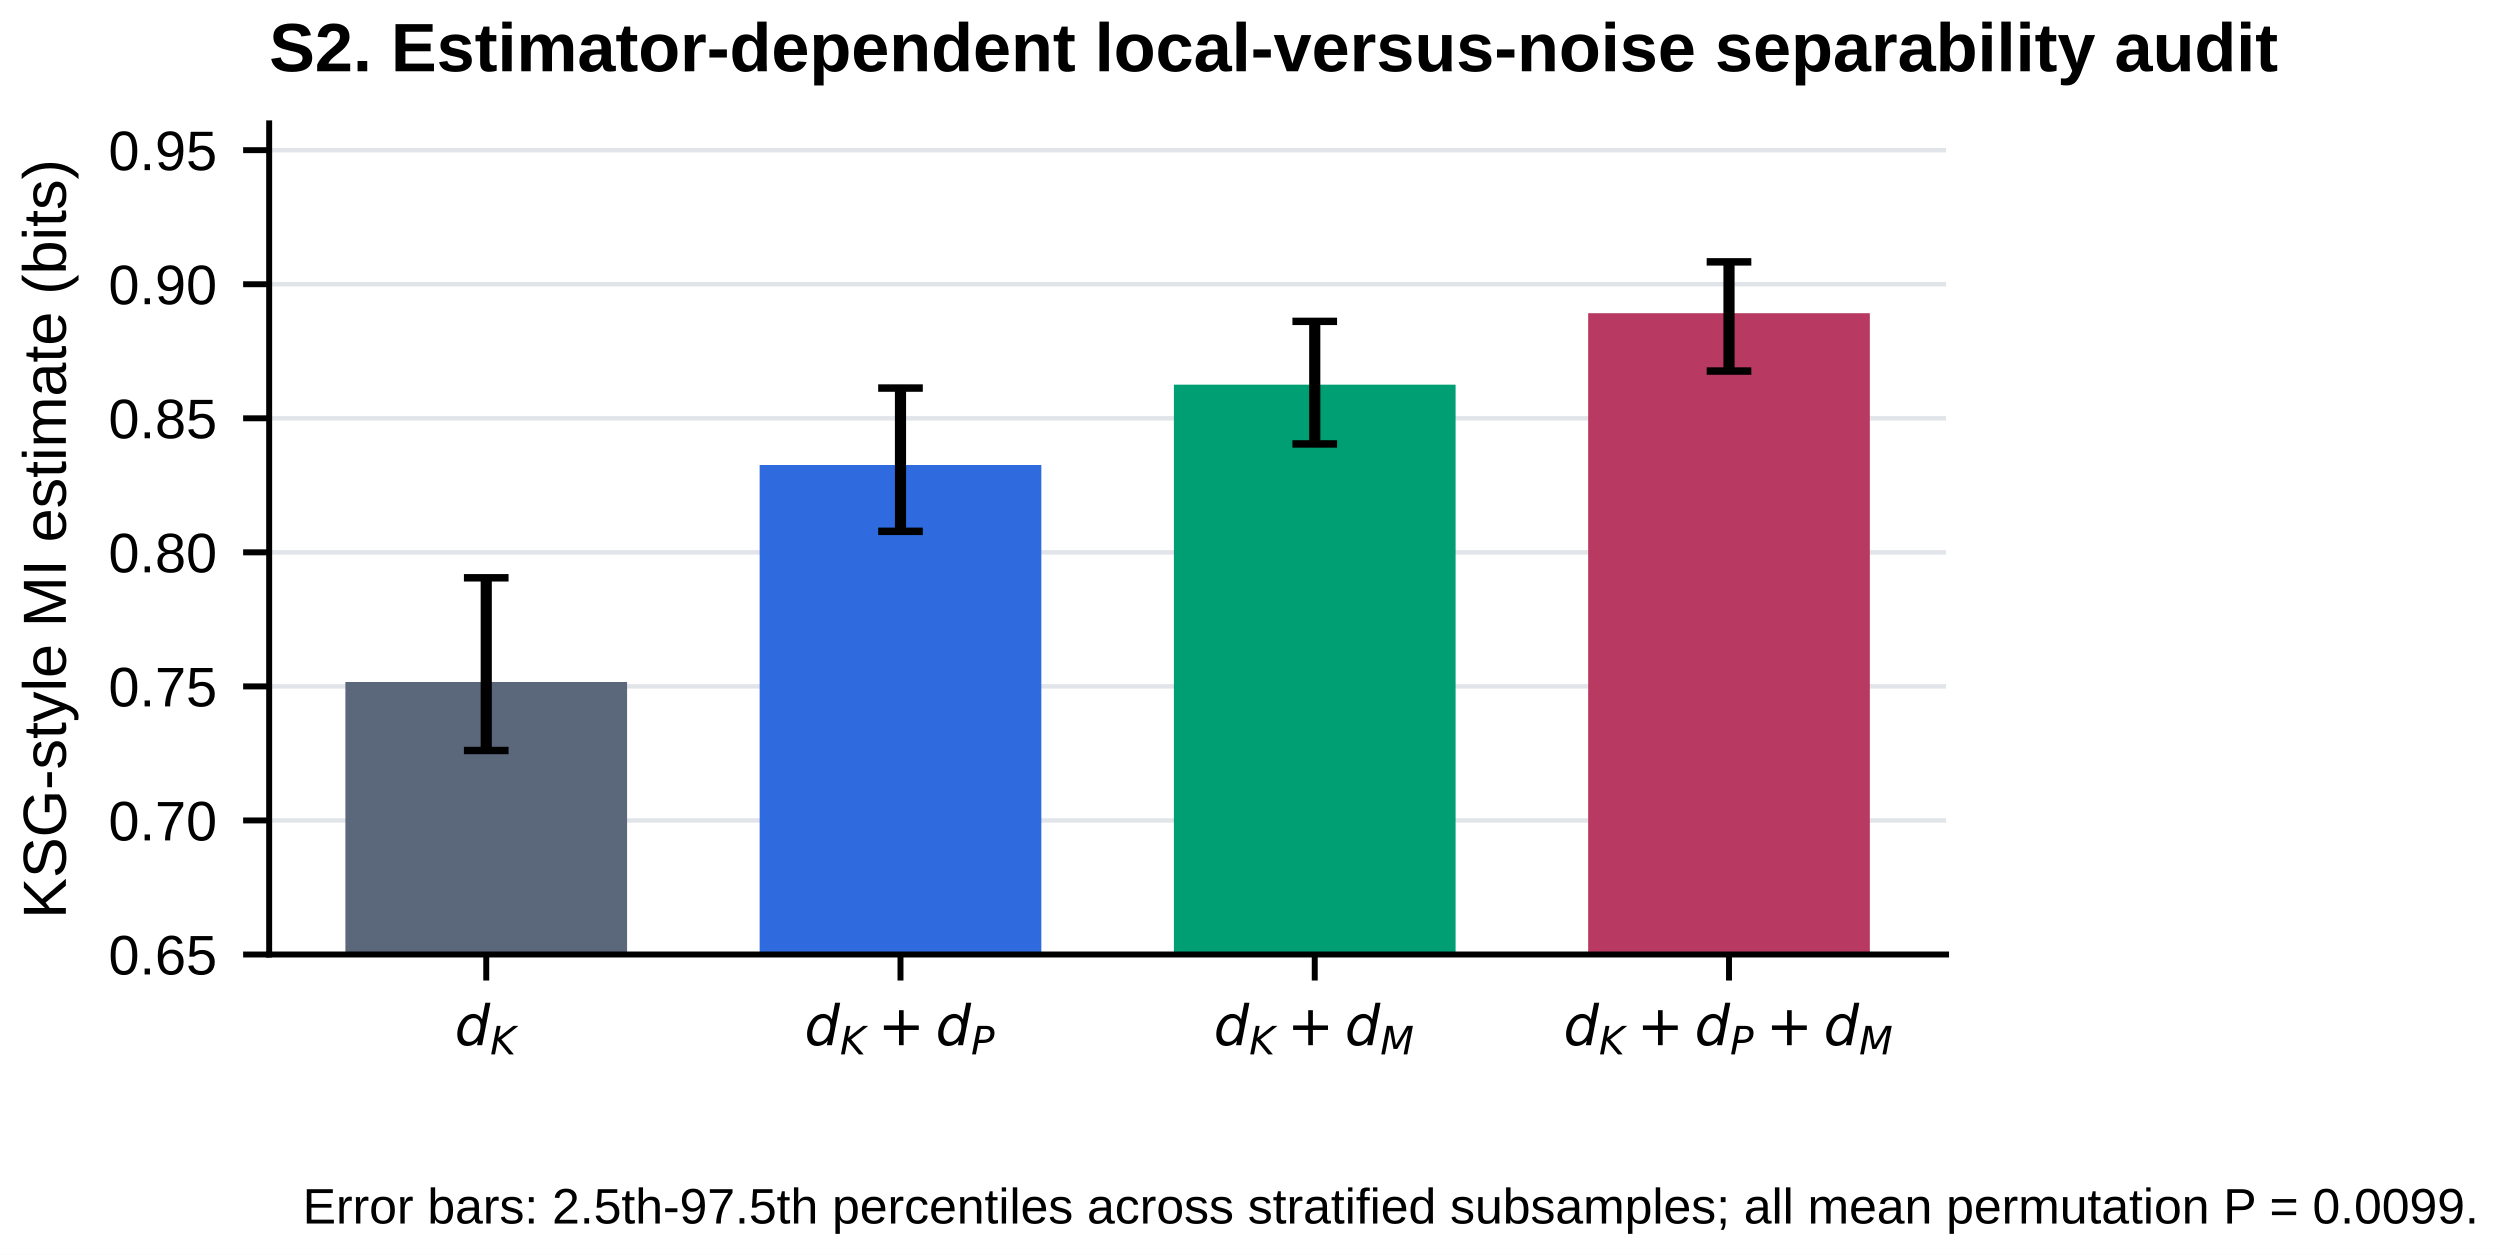
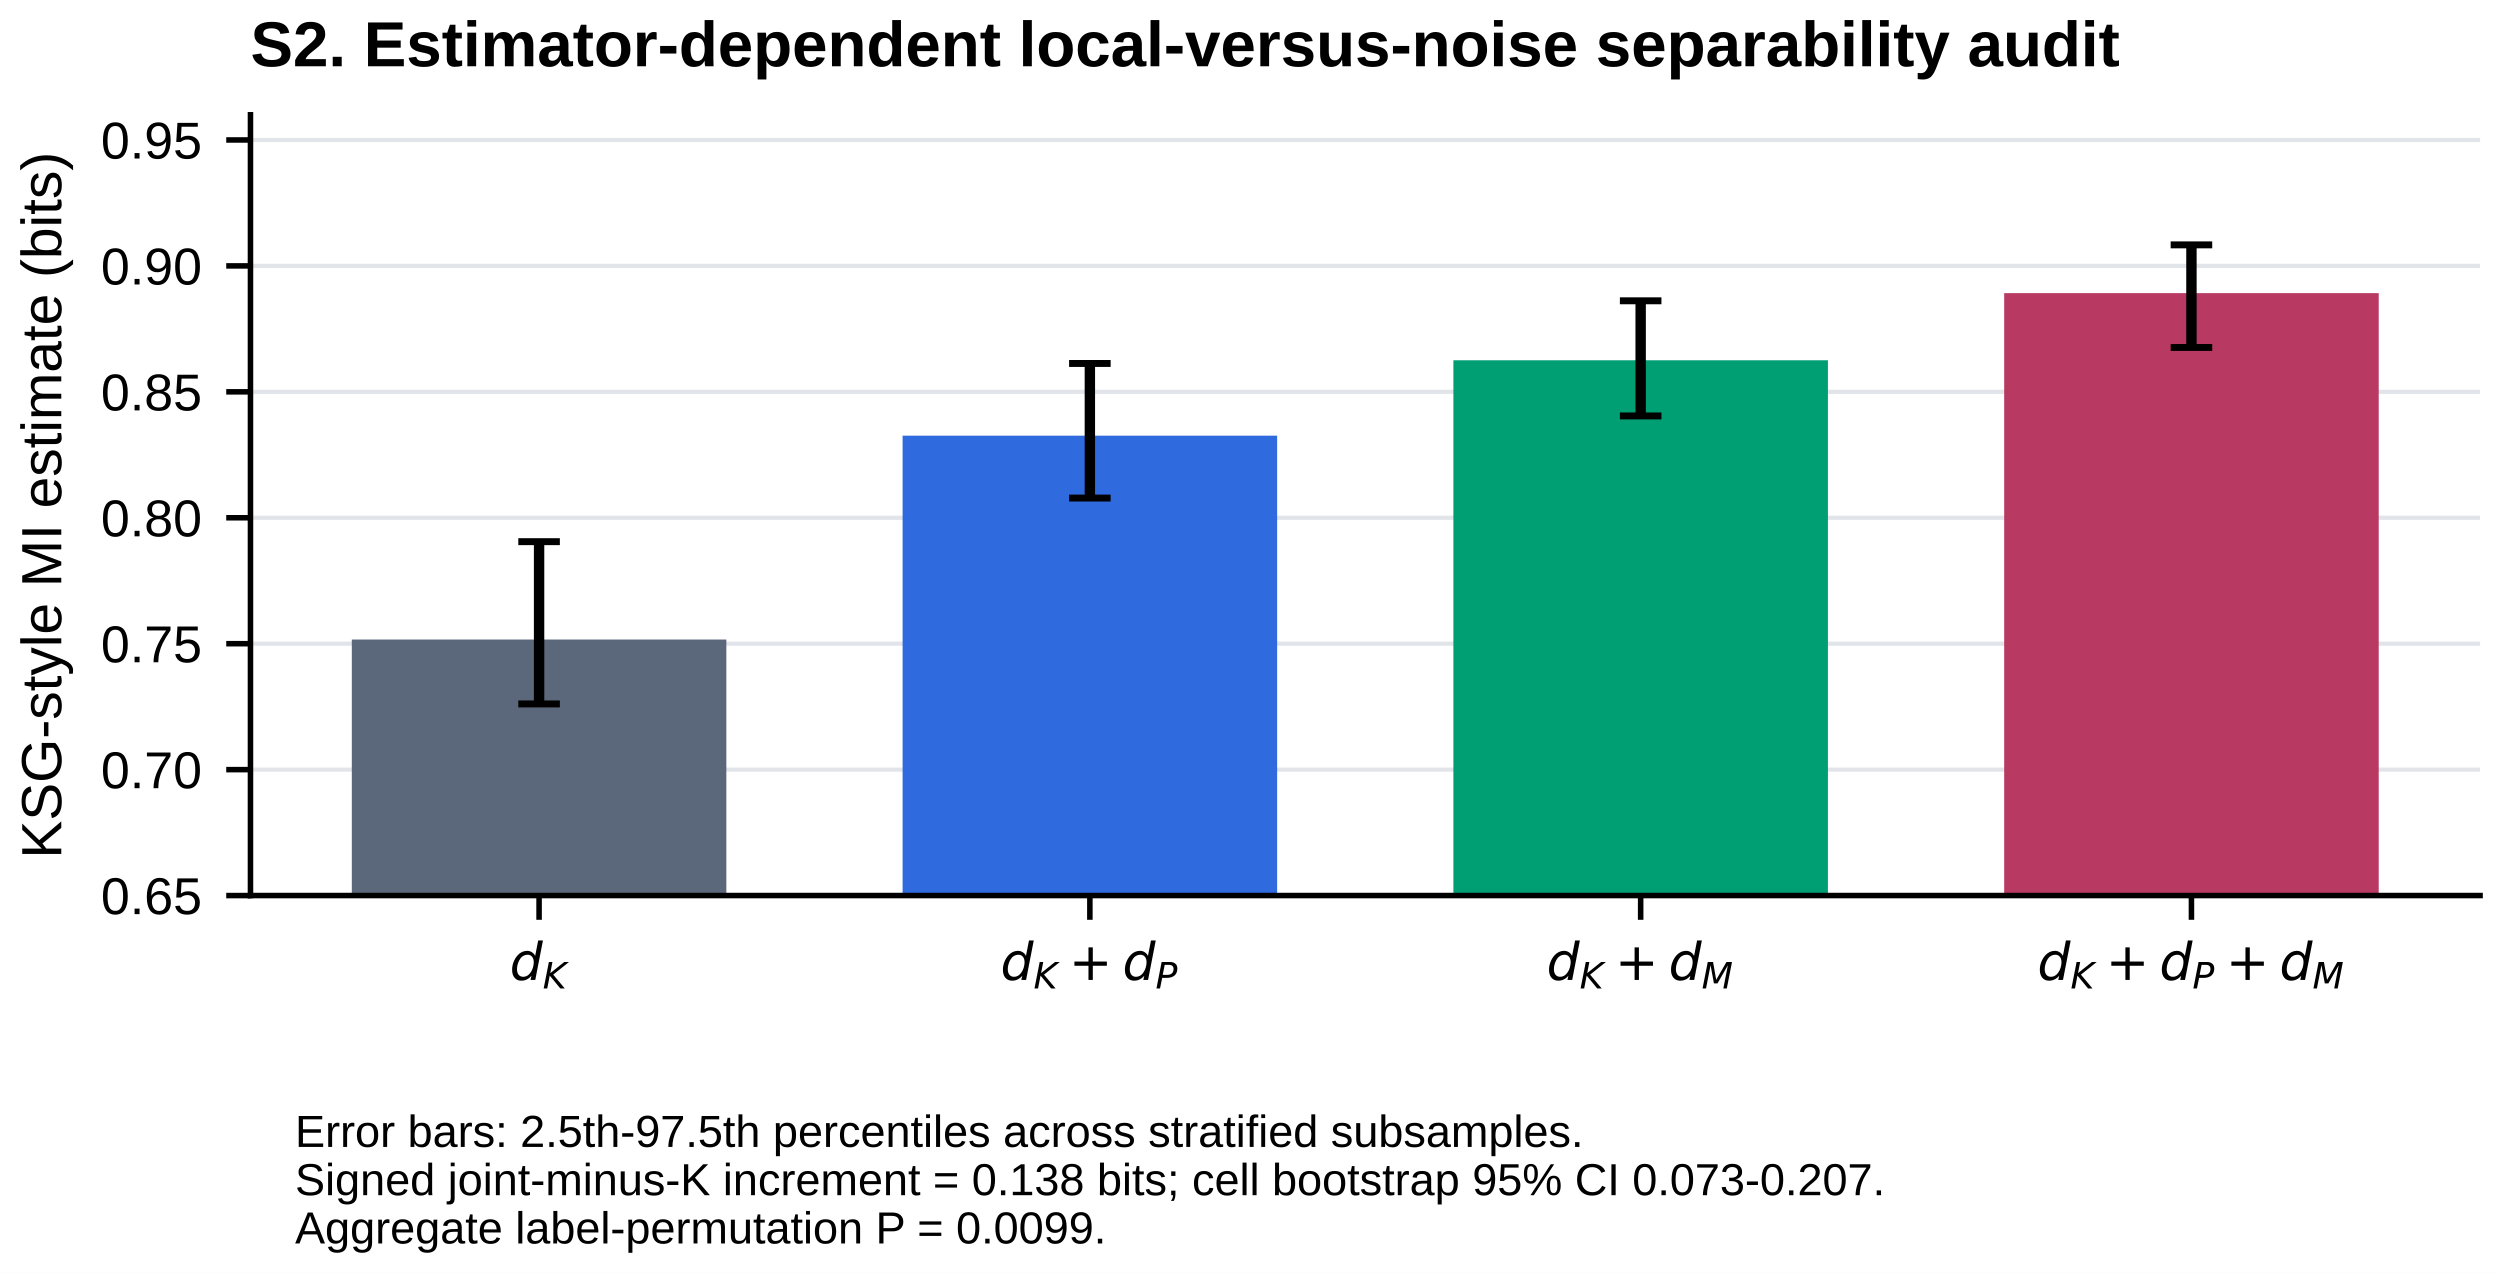
- <svg xmlns="http://www.w3.org/2000/svg" xmlns:xlink="http://www.w3.org/1999/xlink" width="335.95pt" height="168.627pt" viewBox="0 0 335.95 168.627" version="1.1">
+ <svg xmlns="http://www.w3.org/2000/svg" xmlns:xlink="http://www.w3.org/1999/xlink" width="361.035pt" height="183.824pt" viewBox="0 0 361.035 183.824" version="1.1">
  <defs>
    <style type="text/css">*{stroke-linejoin: round; stroke-linecap: butt}</style>
  </defs>
  <g id="figure_1">
    <g id="patch_1">
-       <path d="M 0 168.627  L 335.95 168.627  L 335.95 0  L 0 0  z " style="fill: #ffffff" />
+       <path d="M 0 183.824  L 361.035 183.824  L 361.035 0  L 0 0  z " style="fill: #ffffff" />
    </g>
    <g id="axes_1">
      <g id="patch_2">
-         <path d="M 36.171 128.265  L 261.513 128.265  L 261.513 16.577  L 36.171 16.577  z " style="fill: #ffffff" />
+         <path d="M 36.171 129.329  L 358.155 129.329  L 358.155 16.577  L 36.171 16.577  z " style="fill: #ffffff" />
      </g>
      <g id="matplotlib.axis_1">
        <g id="xtick_1">
          <g id="line2d_1">
            <defs>
-               <path id="m9b86892ea8" d="M 0 0  L 0 3.5  " style="stroke: #000000; stroke-width: 0.8" />
+               <path id="ma55759b7a0" d="M 0 0  L 0 3.5  " style="stroke: #000000; stroke-width: 0.8" />
            </defs>
            <g>
-               <use xlink:href="#m9b86892ea8" x="65.341" y="128.265" style="stroke: #000000; stroke-width: 0.8" />
+               <use xlink:href="#ma55759b7a0" x="77.851" y="129.329" style="stroke: #000000; stroke-width: 0.8" />
            </g>
          </g>
          <g id="text_1">
-             <g transform="translate(61.10319 140.7495)">
+             <g transform="translate(73.61314 141.8137)">
              <text>
                <tspan x="0" y="-0.297" style="font-style: oblique; font-size: 7.5px; font-family: 'DejaVu Sans'">d</tspan>
                <tspan x="4.761" y="0.936" style="font-style: oblique; font-size: 5.25px; font-family: 'DejaVu Sans'">K</tspan>
              </text>
            </g>
          </g>
        </g>
        <g id="xtick_2">
          <g id="line2d_2">
            <g>
-               <use xlink:href="#m9b86892ea8" x="121.008" y="128.265" style="stroke: #000000; stroke-width: 0.8" />
+               <use xlink:href="#ma55759b7a0" x="157.392" y="129.329" style="stroke: #000000; stroke-width: 0.8" />
            </g>
          </g>
          <g id="text_2">
-             <g transform="translate(108.1082 140.7495)">
+             <g transform="translate(144.4921 141.8137)">
              <text>
                <tspan x="0" y="-0.297" style="font-style: oblique; font-size: 7.5px; font-family: 'DejaVu Sans'">d</tspan>
                <tspan x="17.616" y="-0.297" style="font-style: oblique; font-size: 7.5px; font-family: 'DejaVu Sans'">d</tspan>
                <tspan x="4.761" y="0.936" style="font-style: oblique; font-size: 5.25px; font-family: 'DejaVu Sans'">K</tspan>
                <tspan x="22.376" y="0.936" style="font-style: oblique; font-size: 5.25px; font-family: 'DejaVu Sans'">P</tspan>
                <tspan x="9.87" y="-0.297" style="font-size: 7.5px; font-family: 'DejaVu Sans'">+</tspan>
              </text>
            </g>
          </g>
        </g>
        <g id="xtick_3">
          <g id="line2d_3">
            <g>
-               <use xlink:href="#m9b86892ea8" x="176.676" y="128.265" style="stroke: #000000; stroke-width: 0.8" />
+               <use xlink:href="#ma55759b7a0" x="236.934" y="129.329" style="stroke: #000000; stroke-width: 0.8" />
            </g>
          </g>
          <g id="text_3">
-             <g transform="translate(163.1008 140.7495)">
+             <g transform="translate(223.3586 141.8137)">
              <text>
                <tspan x="0" y="-0.297" style="font-style: oblique; font-size: 7.5px; font-family: 'DejaVu Sans'">d</tspan>
                <tspan x="17.616" y="-0.297" style="font-style: oblique; font-size: 7.5px; font-family: 'DejaVu Sans'">d</tspan>
                <tspan x="4.761" y="0.936" style="font-style: oblique; font-size: 5.25px; font-family: 'DejaVu Sans'">K</tspan>
                <tspan x="22.376" y="0.936" style="font-style: oblique; font-size: 5.25px; font-family: 'DejaVu Sans'">M</tspan>
                <tspan x="9.87" y="-0.297" style="font-size: 7.5px; font-family: 'DejaVu Sans'">+</tspan>
              </text>
            </g>
          </g>
        </g>
        <g id="xtick_4">
          <g id="line2d_4">
            <g>
-               <use xlink:href="#m9b86892ea8" x="232.343" y="128.265" style="stroke: #000000; stroke-width: 0.8" />
+               <use xlink:href="#ma55759b7a0" x="316.475" y="129.329" style="stroke: #000000; stroke-width: 0.8" />
            </g>
          </g>
          <g id="text_4">
-             <g transform="translate(210.1058 140.7495)">
+             <g transform="translate(294.2376 141.8137)">
              <text>
                <tspan x="0" y="-0.297" style="font-style: oblique; font-size: 7.5px; font-family: 'DejaVu Sans'">d</tspan>
                <tspan x="17.616" y="-0.297" style="font-style: oblique; font-size: 7.5px; font-family: 'DejaVu Sans'">d</tspan>
                <tspan x="34.954" y="-0.297" style="font-style: oblique; font-size: 7.5px; font-family: 'DejaVu Sans'">d</tspan>
                <tspan x="4.761" y="0.936" style="font-style: oblique; font-size: 5.25px; font-family: 'DejaVu Sans'">K</tspan>
                <tspan x="22.376" y="0.936" style="font-style: oblique; font-size: 5.25px; font-family: 'DejaVu Sans'">P</tspan>
                <tspan x="39.715" y="0.936" style="font-style: oblique; font-size: 5.25px; font-family: 'DejaVu Sans'">M</tspan>
                <tspan x="9.87" y="-0.297" style="font-size: 7.5px; font-family: 'DejaVu Sans'">+</tspan>
                <tspan x="27.209" y="-0.297" style="font-size: 7.5px; font-family: 'DejaVu Sans'">+</tspan>
              </text>
            </g>
          </g>
        </g>
      </g>
      <g id="matplotlib.axis_2">
        <g id="ytick_1">
          <g id="line2d_5">
-             <path d="M 36.171 128.265  L 261.513 128.265  " clip-path="url(#p58e568022d)" style="fill: none; stroke: #d9dde3; stroke-opacity: 0.8; stroke-width: 0.6; stroke-linecap: square" />
+             <path d="M 36.171 129.329  L 358.155 129.329  " clip-path="url(#p6c3d33e7b0)" style="fill: none; stroke: #d9dde3; stroke-opacity: 0.8; stroke-width: 0.6; stroke-linecap: square" />
          </g>
          <g id="line2d_6">
            <defs>
-               <path id="mdc7aec7c23" d="M 0 0  L -3.5 0  " style="stroke: #000000; stroke-width: 0.8" />
+               <path id="maa778bb313" d="M 0 0  L -3.5 0  " style="stroke: #000000; stroke-width: 0.8" />
            </defs>
            <g>
-               <use xlink:href="#mdc7aec7c23" x="36.171" y="128.265" style="stroke: #000000; stroke-width: 0.8" />
+               <use xlink:href="#maa778bb313" x="36.171" y="129.329" style="stroke: #000000; stroke-width: 0.8" />
            </g>
          </g>
          <g id="text_5">
-             <text style="font-size: 7.5px; font-family: 'Arial'; text-anchor: end" x="29.171" y="130.949" transform="rotate(-0 29.17089 130.9493)">0.65</text>
+             <text style="font-size: 7.5px; font-family: 'Arial'; text-anchor: end" x="29.171" y="132.013" transform="rotate(-0 29.17089 132.0135)">0.65</text>
          </g>
        </g>
        <g id="ytick_2">
          <g id="line2d_7">
-             <path d="M 36.171 110.251  L 261.513 110.251  " clip-path="url(#p58e568022d)" style="fill: none; stroke: #d9dde3; stroke-opacity: 0.8; stroke-width: 0.6; stroke-linecap: square" />
+             <path d="M 36.171 111.144  L 358.155 111.144  " clip-path="url(#p6c3d33e7b0)" style="fill: none; stroke: #d9dde3; stroke-opacity: 0.8; stroke-width: 0.6; stroke-linecap: square" />
          </g>
          <g id="line2d_8">
            <g>
-               <use xlink:href="#mdc7aec7c23" x="36.171" y="110.251" style="stroke: #000000; stroke-width: 0.8" />
+               <use xlink:href="#maa778bb313" x="36.171" y="111.144" style="stroke: #000000; stroke-width: 0.8" />
            </g>
          </g>
          <g id="text_6">
-             <text style="font-size: 7.5px; font-family: 'Arial'; text-anchor: end" x="29.171" y="112.935" transform="rotate(-0 29.17089 112.9351)">0.70</text>
+             <text style="font-size: 7.5px; font-family: 'Arial'; text-anchor: end" x="29.171" y="113.828" transform="rotate(-0 29.17089 113.8277)">0.70</text>
          </g>
        </g>
        <g id="ytick_3">
          <g id="line2d_9">
-             <path d="M 36.171 92.237  L 261.513 92.237  " clip-path="url(#p58e568022d)" style="fill: none; stroke: #d9dde3; stroke-opacity: 0.8; stroke-width: 0.6; stroke-linecap: square" />
+             <path d="M 36.171 92.958  L 358.155 92.958  " clip-path="url(#p6c3d33e7b0)" style="fill: none; stroke: #d9dde3; stroke-opacity: 0.8; stroke-width: 0.6; stroke-linecap: square" />
          </g>
          <g id="line2d_10">
            <g>
-               <use xlink:href="#mdc7aec7c23" x="36.171" y="92.237" style="stroke: #000000; stroke-width: 0.8" />
+               <use xlink:href="#maa778bb313" x="36.171" y="92.958" style="stroke: #000000; stroke-width: 0.8" />
            </g>
          </g>
          <g id="text_7">
-             <text style="font-size: 7.5px; font-family: 'Arial'; text-anchor: end" x="29.171" y="94.921" transform="rotate(-0 29.17089 94.92095)">0.75</text>
+             <text style="font-size: 7.5px; font-family: 'Arial'; text-anchor: end" x="29.171" y="95.642" transform="rotate(-0 29.17089 95.64188)">0.75</text>
          </g>
        </g>
        <g id="ytick_4">
          <g id="line2d_11">
-             <path d="M 36.171 74.223  L 261.513 74.223  " clip-path="url(#p58e568022d)" style="fill: none; stroke: #d9dde3; stroke-opacity: 0.8; stroke-width: 0.6; stroke-linecap: square" />
+             <path d="M 36.171 74.772  L 358.155 74.772  " clip-path="url(#p6c3d33e7b0)" style="fill: none; stroke: #d9dde3; stroke-opacity: 0.8; stroke-width: 0.6; stroke-linecap: square" />
          </g>
          <g id="line2d_12">
            <g>
-               <use xlink:href="#mdc7aec7c23" x="36.171" y="74.223" style="stroke: #000000; stroke-width: 0.8" />
+               <use xlink:href="#maa778bb313" x="36.171" y="74.772" style="stroke: #000000; stroke-width: 0.8" />
            </g>
          </g>
          <g id="text_8">
-             <text style="font-size: 7.5px; font-family: 'Arial'; text-anchor: end" x="29.171" y="76.907" transform="rotate(-0 29.17089 76.90679)">0.80</text>
+             <text style="font-size: 7.5px; font-family: 'Arial'; text-anchor: end" x="29.171" y="77.456" transform="rotate(-0 29.17089 77.45607)">0.80</text>
          </g>
        </g>
        <g id="ytick_5">
          <g id="line2d_13">
-             <path d="M 36.171 56.208  L 261.513 56.208  " clip-path="url(#p58e568022d)" style="fill: none; stroke: #d9dde3; stroke-opacity: 0.8; stroke-width: 0.6; stroke-linecap: square" />
+             <path d="M 36.171 56.586  L 358.155 56.586  " clip-path="url(#p6c3d33e7b0)" style="fill: none; stroke: #d9dde3; stroke-opacity: 0.8; stroke-width: 0.6; stroke-linecap: square" />
          </g>
          <g id="line2d_14">
            <g>
-               <use xlink:href="#mdc7aec7c23" x="36.171" y="56.208" style="stroke: #000000; stroke-width: 0.8" />
+               <use xlink:href="#maa778bb313" x="36.171" y="56.586" style="stroke: #000000; stroke-width: 0.8" />
            </g>
          </g>
          <g id="text_9">
-             <text style="font-size: 7.5px; font-family: 'Arial'; text-anchor: end" x="29.171" y="58.893" transform="rotate(-0 29.17089 58.89264)">0.85</text>
+             <text style="font-size: 7.5px; font-family: 'Arial'; text-anchor: end" x="29.171" y="59.27" transform="rotate(-0 29.17089 59.27027)">0.85</text>
          </g>
        </g>
        <g id="ytick_6">
          <g id="line2d_15">
-             <path d="M 36.171 38.194  L 261.513 38.194  " clip-path="url(#p58e568022d)" style="fill: none; stroke: #d9dde3; stroke-opacity: 0.8; stroke-width: 0.6; stroke-linecap: square" />
+             <path d="M 36.171 38.4  L 358.155 38.4  " clip-path="url(#p6c3d33e7b0)" style="fill: none; stroke: #d9dde3; stroke-opacity: 0.8; stroke-width: 0.6; stroke-linecap: square" />
          </g>
          <g id="line2d_16">
            <g>
-               <use xlink:href="#mdc7aec7c23" x="36.171" y="38.194" style="stroke: #000000; stroke-width: 0.8" />
+               <use xlink:href="#maa778bb313" x="36.171" y="38.4" style="stroke: #000000; stroke-width: 0.8" />
            </g>
          </g>
          <g id="text_10">
-             <text style="font-size: 7.5px; font-family: 'Arial'; text-anchor: end" x="29.171" y="40.878" transform="rotate(-0 29.17089 40.87848)">0.90</text>
+             <text style="font-size: 7.5px; font-family: 'Arial'; text-anchor: end" x="29.171" y="41.084" transform="rotate(-0 29.17089 41.08446)">0.90</text>
          </g>
        </g>
        <g id="ytick_7">
          <g id="line2d_17">
-             <path d="M 36.171 20.18  L 261.513 20.18  " clip-path="url(#p58e568022d)" style="fill: none; stroke: #d9dde3; stroke-opacity: 0.8; stroke-width: 0.6; stroke-linecap: square" />
+             <path d="M 36.171 20.214  L 358.155 20.214  " clip-path="url(#p6c3d33e7b0)" style="fill: none; stroke: #d9dde3; stroke-opacity: 0.8; stroke-width: 0.6; stroke-linecap: square" />
          </g>
          <g id="line2d_18">
            <g>
-               <use xlink:href="#mdc7aec7c23" x="36.171" y="20.18" style="stroke: #000000; stroke-width: 0.8" />
+               <use xlink:href="#maa778bb313" x="36.171" y="20.214" style="stroke: #000000; stroke-width: 0.8" />
            </g>
          </g>
          <g id="text_11">
-             <text style="font-size: 7.5px; font-family: 'Arial'; text-anchor: end" x="29.171" y="22.864" transform="rotate(-0 29.17089 22.86432)">0.95</text>
+             <text style="font-size: 7.5px; font-family: 'Arial'; text-anchor: end" x="29.171" y="22.899" transform="rotate(-0 29.17089 22.89865)">0.95</text>
          </g>
        </g>
        <g id="text_12">
-           <text style="font-size: 8.2px; font-family: 'Arial'; text-anchor: middle" x="8.849" y="72.421" transform="rotate(-90 8.849344 72.4212)">KSG-style MI estimate (bits)</text>
+           <text style="font-size: 8.2px; font-family: 'Arial'; text-anchor: middle" x="8.849" y="72.953" transform="rotate(-90 8.849344 72.95331)">KSG-style MI estimate (bits)</text>
        </g>
      </g>
      <g id="patch_3">
-         <path d="M 46.414 362.449  L 84.268 362.449  L 84.268 91.644  L 46.414 91.644  z " clip-path="url(#p58e568022d)" style="fill: #5b677a" />
+         <path d="M 50.807 365.745  L 104.895 365.745  L 104.895 92.36  L 50.807 92.36  z " clip-path="url(#p6c3d33e7b0)" style="fill: #5b677a" />
      </g>
      <g id="patch_4">
-         <path d="M 102.081 362.449  L 139.935 362.449  L 139.935 62.483  L 102.081 62.483  z " clip-path="url(#p58e568022d)" style="fill: #2f6bde" />
+         <path d="M 130.348 365.745  L 184.436 365.745  L 184.436 62.92  L 130.348 62.92  z " clip-path="url(#p6c3d33e7b0)" style="fill: #2f6bde" />
      </g>
      <g id="patch_5">
-         <path d="M 157.749 362.449  L 195.603 362.449  L 195.603 51.688  L 157.749 51.688  z " clip-path="url(#p58e568022d)" style="fill: #009e73" />
+         <path d="M 209.89 365.745  L 263.978 365.745  L 263.978 52.023  L 209.89 52.023  z " clip-path="url(#p6c3d33e7b0)" style="fill: #009e73" />
      </g>
      <g id="patch_6">
-         <path d="M 213.416 362.449  L 251.27 362.449  L 251.27 42.085  L 213.416 42.085  z " clip-path="url(#p58e568022d)" style="fill: #b83a62" />
+         <path d="M 289.431 365.745  L 343.519 365.745  L 343.519 42.328  L 289.431 42.328  z " clip-path="url(#p6c3d33e7b0)" style="fill: #b83a62" />
      </g>
      <g id="LineCollection_1">
-         <path d="M 65.341 100.852  L 65.341 77.644  " clip-path="url(#p58e568022d)" style="fill: none; stroke: #000000; stroke-width: 1.5" />
-         <path d="M 121.008 71.402  L 121.008 52.147  " clip-path="url(#p58e568022d)" style="fill: none; stroke: #000000; stroke-width: 1.5" />
-         <path d="M 176.676 59.653  L 176.676 43.186  " clip-path="url(#p58e568022d)" style="fill: none; stroke: #000000; stroke-width: 1.5" />
-         <path d="M 232.343 49.863  L 232.343 35.187  " clip-path="url(#p58e568022d)" style="fill: none; stroke: #000000; stroke-width: 1.5" />
+         <path d="M 77.851 101.655  L 77.851 78.226  " clip-path="url(#p6c3d33e7b0)" style="fill: none; stroke: #000000; stroke-width: 1.5" />
+         <path d="M 157.392 71.924  L 157.392 52.486  " clip-path="url(#p6c3d33e7b0)" style="fill: none; stroke: #000000; stroke-width: 1.5" />
+         <path d="M 236.934 60.063  L 236.934 43.44  " clip-path="url(#p6c3d33e7b0)" style="fill: none; stroke: #000000; stroke-width: 1.5" />
+         <path d="M 316.475 50.18  L 316.475 35.365  " clip-path="url(#p6c3d33e7b0)" style="fill: none; stroke: #000000; stroke-width: 1.5" />
      </g>
      <g id="line2d_19">
        <defs>
-           <path id="m544320a195" d="M 3 0  L -3 -0  " style="stroke: #000000" />
+           <path id="m388084656d" d="M 3 0  L -3 -0  " style="stroke: #000000" />
        </defs>
-         <g clip-path="url(#p58e568022d)">
-           <use xlink:href="#m544320a195" x="65.341" y="100.852" style="fill: #1f77b4; stroke: #000000" />
-           <use xlink:href="#m544320a195" x="121.008" y="71.402" style="fill: #1f77b4; stroke: #000000" />
-           <use xlink:href="#m544320a195" x="176.676" y="59.653" style="fill: #1f77b4; stroke: #000000" />
-           <use xlink:href="#m544320a195" x="232.343" y="49.863" style="fill: #1f77b4; stroke: #000000" />
+         <g clip-path="url(#p6c3d33e7b0)">
+           <use xlink:href="#m388084656d" x="77.851" y="101.655" style="fill: #1f77b4; stroke: #000000" />
+           <use xlink:href="#m388084656d" x="157.392" y="71.924" style="fill: #1f77b4; stroke: #000000" />
+           <use xlink:href="#m388084656d" x="236.934" y="60.063" style="fill: #1f77b4; stroke: #000000" />
+           <use xlink:href="#m388084656d" x="316.475" y="50.18" style="fill: #1f77b4; stroke: #000000" />
        </g>
      </g>
      <g id="line2d_20">
-         <g clip-path="url(#p58e568022d)">
-           <use xlink:href="#m544320a195" x="65.341" y="77.644" style="fill: #1f77b4; stroke: #000000" />
-           <use xlink:href="#m544320a195" x="121.008" y="52.147" style="fill: #1f77b4; stroke: #000000" />
-           <use xlink:href="#m544320a195" x="176.676" y="43.186" style="fill: #1f77b4; stroke: #000000" />
-           <use xlink:href="#m544320a195" x="232.343" y="35.187" style="fill: #1f77b4; stroke: #000000" />
+         <g clip-path="url(#p6c3d33e7b0)">
+           <use xlink:href="#m388084656d" x="77.851" y="78.226" style="fill: #1f77b4; stroke: #000000" />
+           <use xlink:href="#m388084656d" x="157.392" y="52.486" style="fill: #1f77b4; stroke: #000000" />
+           <use xlink:href="#m388084656d" x="236.934" y="43.44" style="fill: #1f77b4; stroke: #000000" />
+           <use xlink:href="#m388084656d" x="316.475" y="35.365" style="fill: #1f77b4; stroke: #000000" />
        </g>
      </g>
      <g id="patch_7">
-         <path d="M 36.171 128.265  L 36.171 16.577  " style="fill: none; stroke: #000000; stroke-width: 0.8; stroke-linejoin: miter; stroke-linecap: square" />
+         <path d="M 36.171 129.329  L 36.171 16.577  " style="fill: none; stroke: #000000; stroke-width: 0.8; stroke-linejoin: miter; stroke-linecap: square" />
      </g>
      <g id="patch_8">
-         <path d="M 36.171 128.265  L 261.513 128.265  " style="fill: none; stroke: #000000; stroke-width: 0.8; stroke-linejoin: miter; stroke-linecap: square" />
+         <path d="M 36.171 129.329  L 358.155 129.329  " style="fill: none; stroke: #000000; stroke-width: 0.8; stroke-linejoin: miter; stroke-linecap: square" />
      </g>
      <g id="text_13">
-         <text style="font-size: 6.7px; font-family: 'Arial'; text-anchor: start" x="40.678" y="164.415" transform="rotate(-0 40.67774 164.415)">Error bars: 2.5th-97.5th percentiles across stratified subsamples; all mean permutation P = 0.0099.</text>
+         <text style="font-size: 6.5px; font-family: 'Arial'" transform="translate(42.61057 165.6317)">Error bars: 2.5th-97.5th percentiles across stratified subsamples.</text>
+         <text style="font-size: 6.5px; font-family: 'Arial'" transform="translate(42.61057 172.6017)">Signed joint-minus-K increment = 0.138 bits; cell bootstrap 95% CI 0.073-0.207.</text>
+         <text style="font-size: 6.5px; font-family: 'Arial'" transform="translate(42.61057 179.576)">Aggregate label-permutation P = 0.0099.</text>
      </g>
      <g id="text_14">
        <text style="font-weight: 700; font-size: 9.2px; font-family: 'Arial'; text-anchor: start" x="36.171" y="9.577" transform="rotate(-0 36.17089 9.577313)">S2. Estimator-dependent local-versus-noise separability audit</text>
      </g>
    </g>
  </g>
  <defs>
-     <clipPath id="p58e568022d">
-       <rect x="36.171" y="16.577" width="225.342" height="111.688" />
+     <clipPath id="p6c3d33e7b0">
+       <rect x="36.171" y="16.577" width="321.984" height="112.752" />
    </clipPath>
  </defs>
</svg>
